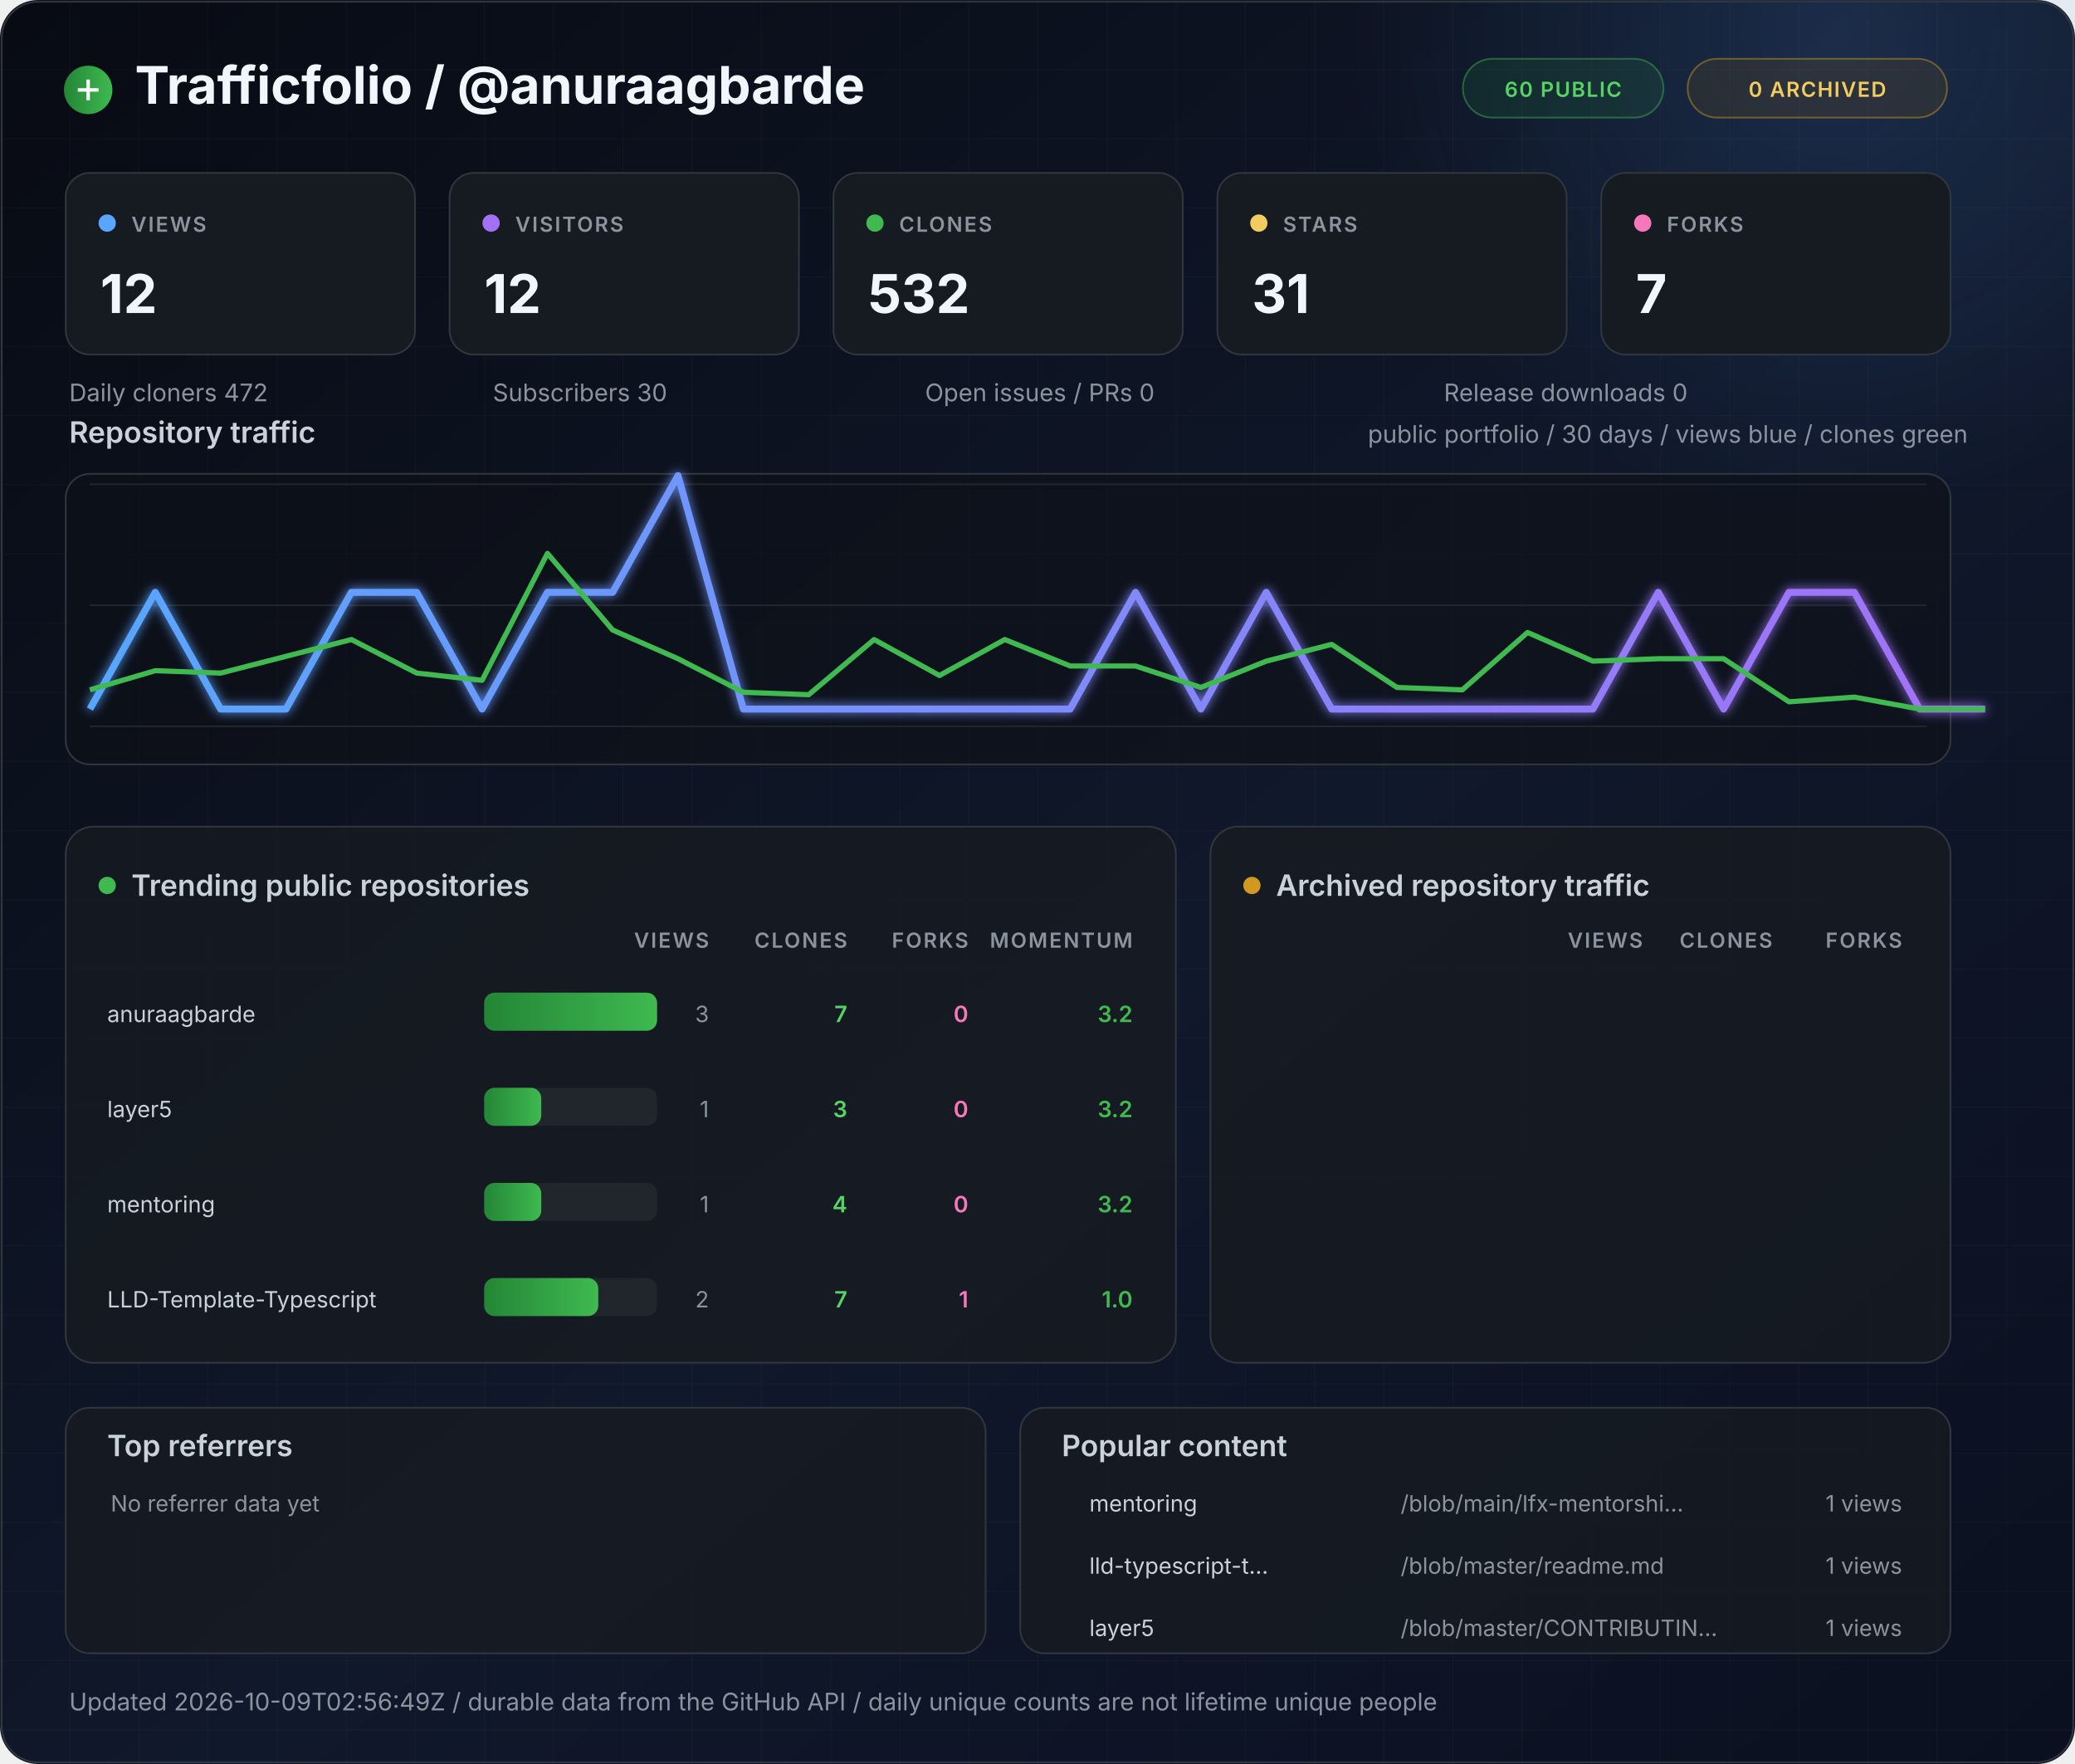
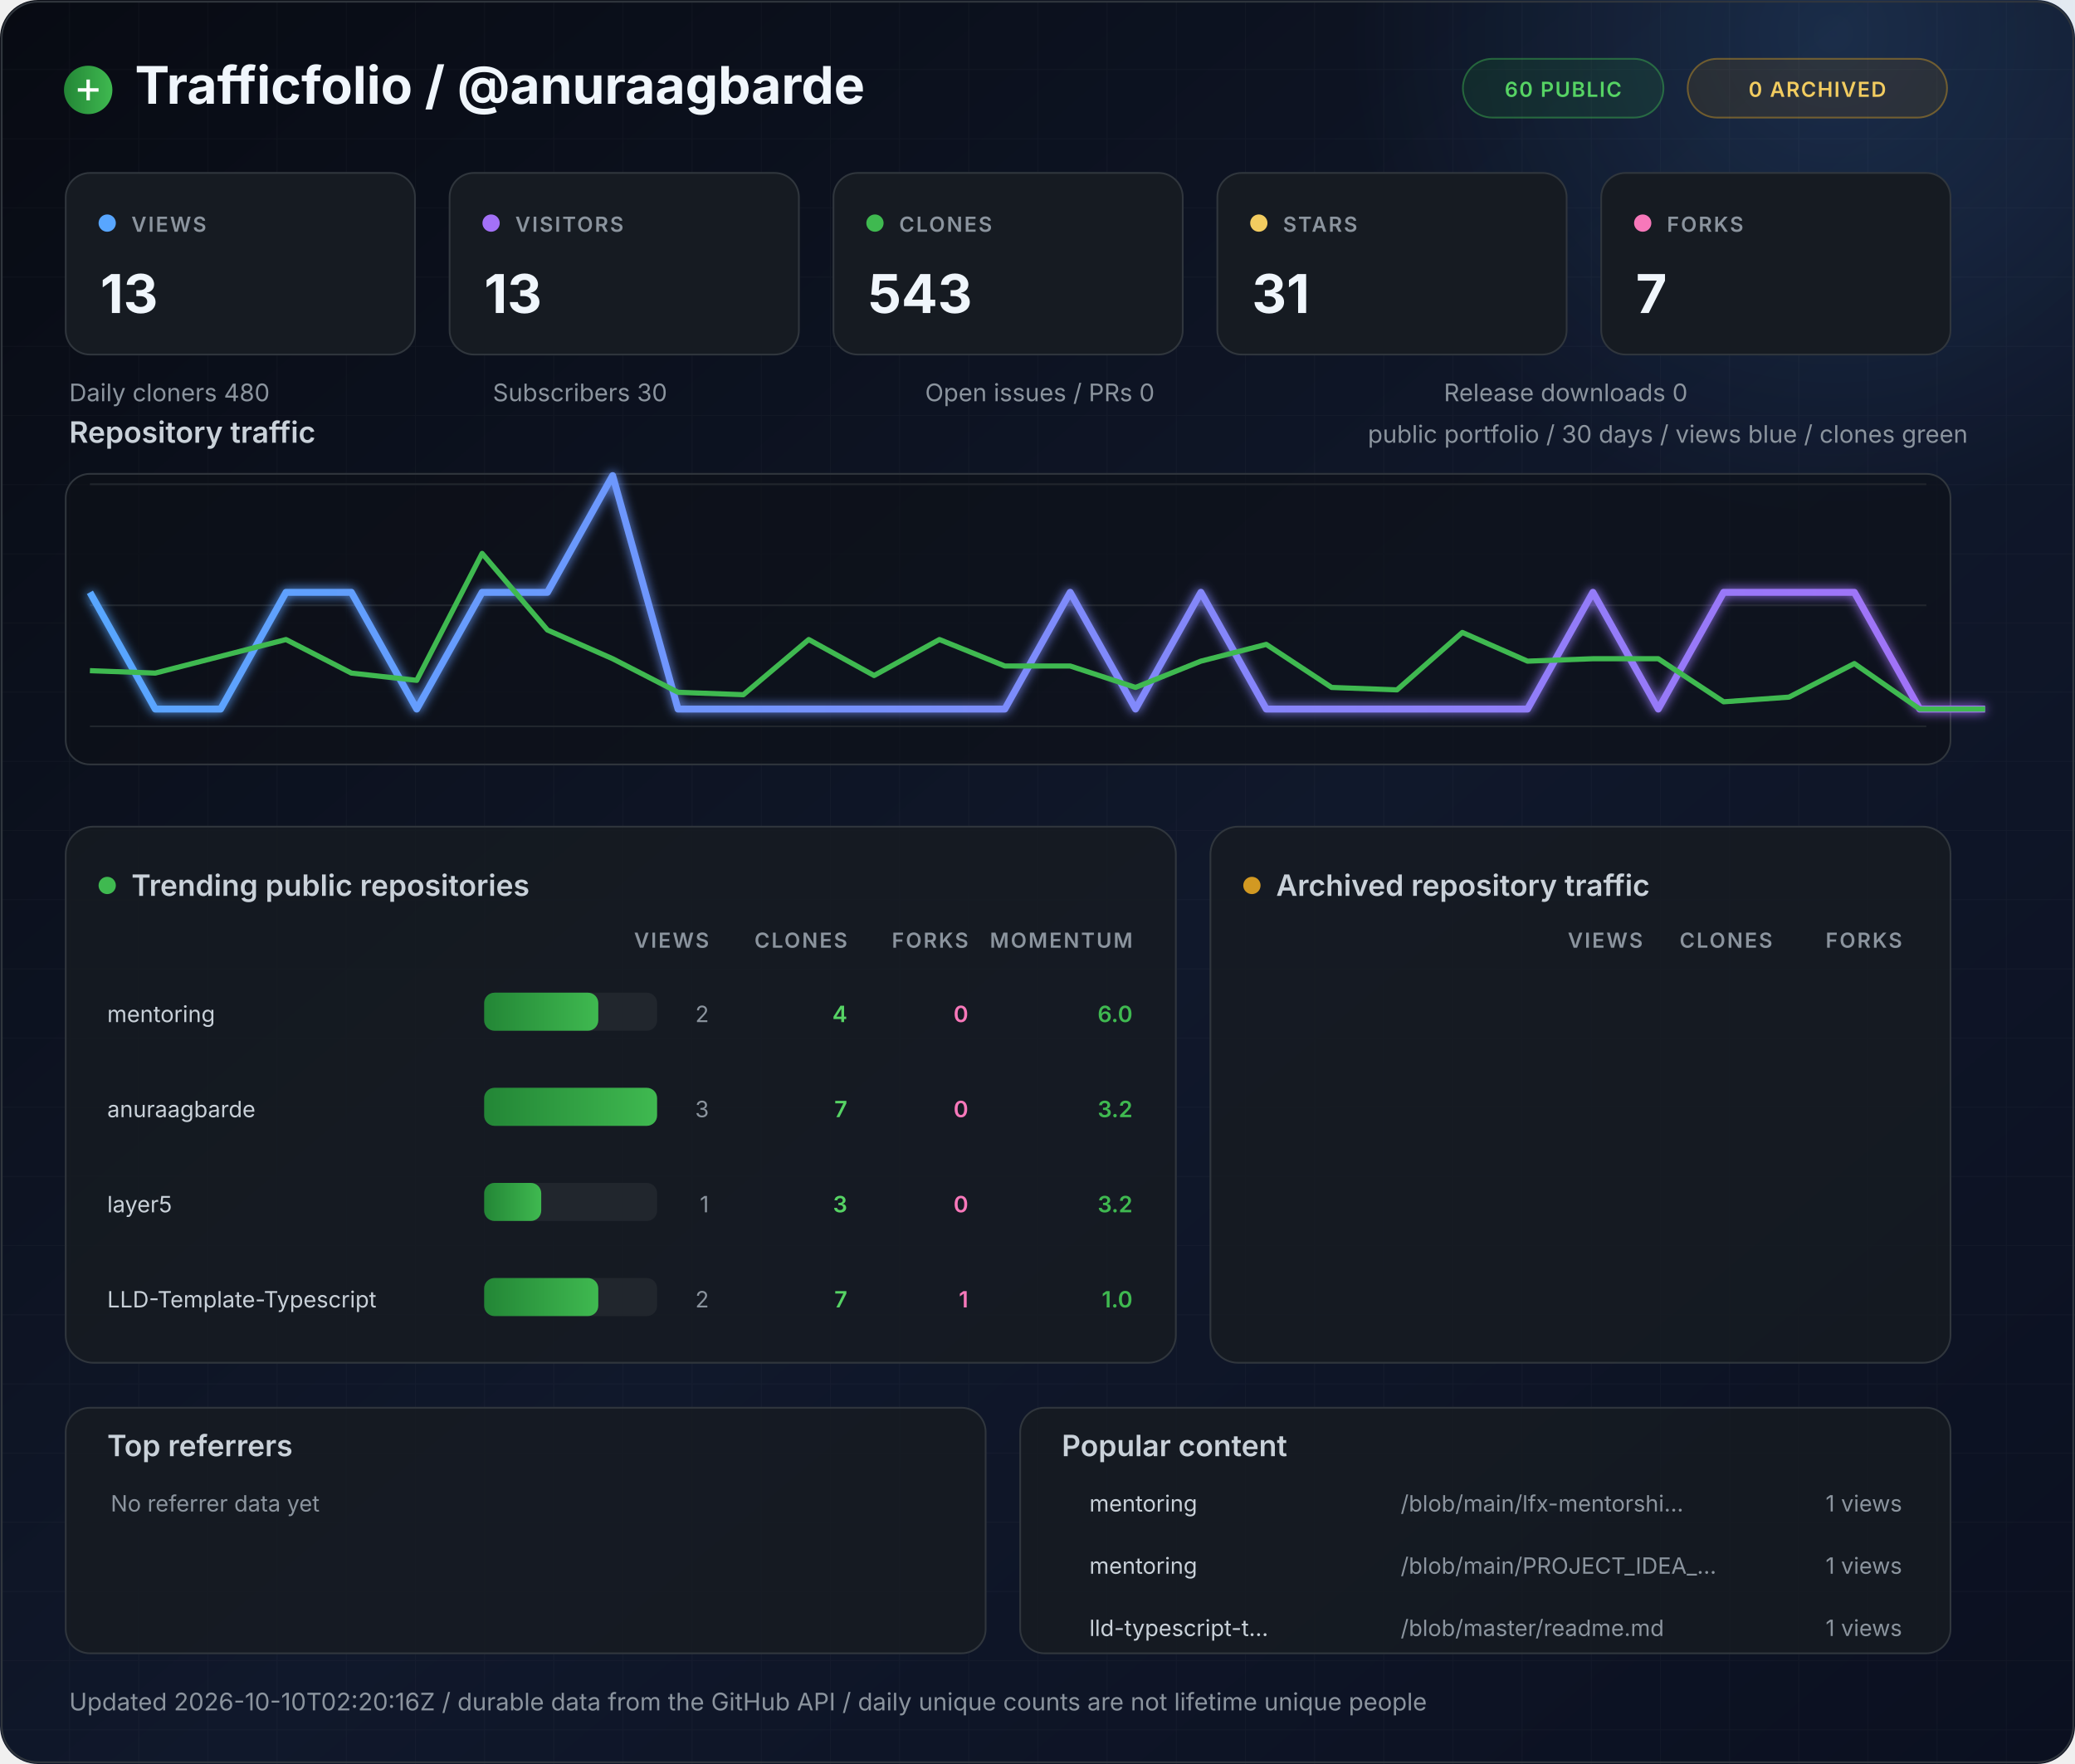
<svg xmlns="http://www.w3.org/2000/svg" width="1200" height="1020" viewBox="0 0 1200 1020" role="img" aria-label="Trafficfolio GitHub analytics dashboard for anuraagbarde">
  <defs>
    <linearGradient id="bg" x1="0" y1="0" x2="1" y2="1">
      <stop stop-color="#080b13" />
      <stop offset=".55" stop-color="#10182b" />
      <stop offset="1" stop-color="#0b1020" />
    </linearGradient>
    <linearGradient id="line" x1="0" y1="0" x2="1" y2="0">
      <stop stop-color="#58a6ff" />
      <stop offset="1" stop-color="#a371f7" />
    </linearGradient>
    <linearGradient id="bar" x1="0" y1="0" x2="1" y2="0">
      <stop stop-color="#238636" />
      <stop offset="1" stop-color="#3fb950" />
    </linearGradient>
    <linearGradient id="archiveBar" x1="0" y1="0" x2="1" y2="0">
      <stop stop-color="#9e6a03" />
      <stop offset="1" stop-color="#f2cc60" />
    </linearGradient>
    <radialGradient id="ambient">
      <stop stop-color="#58a6ff" stop-opacity=".16" />
      <stop offset="1" stop-color="#58a6ff" stop-opacity="0" />
    </radialGradient>
    <pattern id="grid" width="40" height="40" patternUnits="userSpaceOnUse">
      <path d="M40 0H0V40" fill="none" stroke="#ffffff" stroke-opacity=".025" />
    </pattern>
    <filter id="glow">
      <feGaussianBlur stdDeviation="3" result="b" />
      <feMerge>
        <feMergeNode in="b" />
        <feMergeNode in="SourceGraphic" />
      </feMerge>
    </filter>
    <style>
    .title{font:750 30px -apple-system,BlinkMacSystemFont,"Segoe UI",sans-serif;fill:#f0f6fc}
    .subtitle{font:14px -apple-system,BlinkMacSystemFont,"Segoe UI",sans-serif;fill:#8b949e}
    .label{font:600 12px -apple-system,BlinkMacSystemFont,"Segoe UI",sans-serif;fill:#8b949e;letter-spacing:1px}
    .metric{font:700 31px -apple-system,BlinkMacSystemFont,"Segoe UI",sans-serif;fill:#f0f6fc}
    .section{font:600 17px -apple-system,BlinkMacSystemFont,"Segoe UI",sans-serif;fill:#c9d1d9}
    .repo,.value,.trend,.archive,.clone,.fork{font:13px -apple-system,BlinkMacSystemFont,"Segoe UI",sans-serif;fill:#c9d1d9}
    .value{fill:#8b949e} .trend{fill:#3fb950;font-weight:600} .archive{fill:#d29922}
    .clone{fill:#56d364;font-weight:600} .fork{fill:#f778ba;font-weight:600}
    .pill{font:600 12px -apple-system,BlinkMacSystemFont,"Segoe UI",sans-serif;letter-spacing:.7px}
  </style>
  </defs>
  <rect width="1200" height="1020" rx="22" fill="url(#bg)" />
  <rect width="1200" height="1020" rx="22" fill="url(#grid)" />
  <circle cx="1060" cy="20" r="280" fill="url(#ambient)" />
  <rect x="1" y="1" width="1198" height="1018" rx="21" fill="none" stroke="#30363d" />
  <circle cx="51" cy="52" r="14" fill="url(#bar)" />
  <path d="M45 52h12M51 46v12" stroke="#fff" stroke-width="2" />
  <text x="78" y="60" class="title">Trafficfolio / @anuraagbarde</text>
  <rect x="846" y="34" width="116" height="34" rx="17" fill="#238636" fill-opacity=".16" stroke="#3fb950" stroke-opacity=".45" />
  <text x="904" y="56" text-anchor="middle" class="pill" fill="#56d364">60 PUBLIC</text>
  <rect x="976" y="34" width="150" height="34" rx="17" fill="#9e6a03" fill-opacity=".14" stroke="#d29922" stroke-opacity=".45" />
  <text x="1051" y="56" text-anchor="middle" class="pill" fill="#f2cc60">0 ARCHIVED</text>
  <rect x="38" y="100" width="202" height="105" rx="14" fill="#161b22" stroke="#30363d" />
  <circle cx="62" cy="129" r="5" fill="#58a6ff" />
  <text x="76" y="134" class="label">VIEWS</text>
-   <text x="58" y="181" class="metric">12</text>
+   <text x="58" y="181" class="metric">13</text>
  <rect x="260" y="100" width="202" height="105" rx="14" fill="#161b22" stroke="#30363d" />
  <circle cx="284" cy="129" r="5" fill="#a371f7" />
  <text x="298" y="134" class="label">VISITORS</text>
-   <text x="280" y="181" class="metric">12</text>
+   <text x="280" y="181" class="metric">13</text>
  <rect x="482" y="100" width="202" height="105" rx="14" fill="#161b22" stroke="#30363d" />
  <circle cx="506" cy="129" r="5" fill="#3fb950" />
  <text x="520" y="134" class="label">CLONES</text>
-   <text x="502" y="181" class="metric">532</text>
+   <text x="502" y="181" class="metric">543</text>
  <rect x="704" y="100" width="202" height="105" rx="14" fill="#161b22" stroke="#30363d" />
  <circle cx="728" cy="129" r="5" fill="#f2cc60" />
  <text x="742" y="134" class="label">STARS</text>
  <text x="724" y="181" class="metric">31</text>
  <rect x="926" y="100" width="202" height="105" rx="14" fill="#161b22" stroke="#30363d" />
  <circle cx="950" cy="129" r="5" fill="#f778ba" />
  <text x="964" y="134" class="label">FORKS</text>
  <text x="946" y="181" class="metric">7</text>
-   <text x="40" y="232" class="subtitle">Daily cloners 472</text>
+   <text x="40" y="232" class="subtitle">Daily cloners 480</text>
  <text x="285" y="232" class="subtitle">Subscribers 30</text>
  <text x="535" y="232" class="subtitle">Open issues / PRs 0</text>
  <text x="835" y="232" class="subtitle">Release downloads 0</text>
  <text x="40" y="256" class="section">Repository traffic</text>
  <text x="1138" y="256" text-anchor="end" class="subtitle">public portfolio / 30 days / views blue / clones green</text>
  <rect x="38" y="274" width="1090" height="168" rx="14" fill="#0d1117" fill-opacity=".62" stroke="#30363d" />
  <line x1="52" y1="420" x2="1114" y2="420" stroke="#21262d" />
  <line x1="52" y1="350" x2="1114" y2="350" stroke="#21262d" />
  <line x1="52" y1="280" x2="1114" y2="280" stroke="#21262d" />
-   <polyline points="52.0,410.0 89.8,342.5 127.6,410.0 165.4,410.0 203.2,342.5 241.0,342.5 278.8,410.0 316.6,342.5 354.3,342.5 392.1,275.0 429.9,410.0 467.7,410.0 505.5,410.0 543.3,410.0 581.1,410.0 618.9,410.0 656.7,342.5 694.5,410.0 732.3,342.5 770.1,410.0 807.9,410.0 845.7,410.0 883.4,410.0 921.2,410.0 959.0,342.5 996.8,410.0 1034.6,342.5 1072.4,342.5 1110.2,410.0 1148.0,410.0" fill="none" stroke="url(#line)" stroke-width="4" stroke-linejoin="round" filter="url(#glow)" />
-   <polyline points="52.0,398.9 89.8,387.8 127.6,389.2 165.4,379.5 203.2,369.8 241.0,389.2 278.8,393.4 316.6,320.0 354.3,364.3 392.1,380.9 429.9,400.3 467.7,401.7 505.5,369.8 543.3,390.6 581.1,369.8 618.9,385.1 656.7,385.1 694.5,397.5 732.3,382.3 770.1,372.6 807.9,397.5 845.7,398.9 883.4,365.7 921.2,382.3 959.0,380.9 996.8,380.9 1034.6,405.8 1072.4,403.1 1110.2,410.0 1148.0,410.0" fill="none" stroke="#3fb950" stroke-width="3" stroke-linejoin="round" />
+   <polyline points="52.0,342.5 89.8,410.0 127.6,410.0 165.4,342.5 203.2,342.5 241.0,410.0 278.8,342.5 316.6,342.5 354.3,275.0 392.1,410.0 429.9,410.0 467.7,410.0 505.5,410.0 543.3,410.0 581.1,410.0 618.9,342.5 656.7,410.0 694.5,342.5 732.3,410.0 770.1,410.0 807.9,410.0 845.7,410.0 883.4,410.0 921.2,342.5 959.0,410.0 996.8,342.5 1034.6,342.5 1072.4,342.5 1110.2,410.0 1148.0,410.0" fill="none" stroke="url(#line)" stroke-width="4" stroke-linejoin="round" filter="url(#glow)" />
+   <polyline points="52.0,387.8 89.8,389.2 127.6,379.5 165.4,369.8 203.2,389.2 241.0,393.4 278.8,320.0 316.6,364.3 354.3,380.9 392.1,400.3 429.9,401.7 467.7,369.8 505.5,390.6 543.3,369.8 581.1,385.1 618.9,385.1 656.7,397.5 694.5,382.3 732.3,372.6 770.1,397.5 807.9,398.9 845.7,365.7 883.4,382.3 921.2,380.9 959.0,380.9 996.8,405.8 1034.6,403.1 1072.4,383.7 1110.2,410.0 1148.0,410.0" fill="none" stroke="#3fb950" stroke-width="3" stroke-linejoin="round" />
  <rect x="38" y="478" width="642" height="310" rx="16" fill="#161b22" fill-opacity=".82" stroke="#30363d" />
  <circle cx="62" cy="512" r="5" fill="#3fb950" />
  <text x="76" y="518" class="section">Trending public repositories</text>
  <text x="410" y="548" text-anchor="end" class="label">VIEWS</text>
  <text x="490" y="548" text-anchor="end" class="label">CLONES</text>
  <text x="560" y="548" text-anchor="end" class="label">FORKS</text>
  <text x="655" y="548" text-anchor="end" class="label">MOMENTUM</text>
-   <text x="62" y="591" class="repo">anuraagbarde</text>
+   <text x="62" y="591" class="repo">mentoring</text>
  <rect x="280" y="574" width="100" height="22" rx="6" fill="#21262d" />
-   <rect x="280" y="574" width="100" height="22" rx="6" fill="url(#bar)" />
-   <text x="410" y="591" text-anchor="end" class="value">3</text>
-   <text x="490" y="591" text-anchor="end" class="clone">7</text>
+   <rect x="280" y="574" width="66" height="22" rx="6" fill="url(#bar)" />
+   <text x="410" y="591" text-anchor="end" class="value">2</text>
+   <text x="490" y="591" text-anchor="end" class="clone">4</text>
  <text x="560" y="591" text-anchor="end" class="fork">0</text>
-   <text x="655" y="591" text-anchor="end" class="trend">3.2</text>
-   <text x="62" y="646" class="repo">layer5</text>
+   <text x="655" y="591" text-anchor="end" class="trend">6.0</text>
+   <text x="62" y="646" class="repo">anuraagbarde</text>
  <rect x="280" y="629" width="100" height="22" rx="6" fill="#21262d" />
-   <rect x="280" y="629" width="33" height="22" rx="6" fill="url(#bar)" />
-   <text x="410" y="646" text-anchor="end" class="value">1</text>
-   <text x="490" y="646" text-anchor="end" class="clone">3</text>
+   <rect x="280" y="629" width="100" height="22" rx="6" fill="url(#bar)" />
+   <text x="410" y="646" text-anchor="end" class="value">3</text>
+   <text x="490" y="646" text-anchor="end" class="clone">7</text>
  <text x="560" y="646" text-anchor="end" class="fork">0</text>
  <text x="655" y="646" text-anchor="end" class="trend">3.2</text>
-   <text x="62" y="701" class="repo">mentoring</text>
+   <text x="62" y="701" class="repo">layer5</text>
  <rect x="280" y="684" width="100" height="22" rx="6" fill="#21262d" />
  <rect x="280" y="684" width="33" height="22" rx="6" fill="url(#bar)" />
  <text x="410" y="701" text-anchor="end" class="value">1</text>
-   <text x="490" y="701" text-anchor="end" class="clone">4</text>
+   <text x="490" y="701" text-anchor="end" class="clone">3</text>
  <text x="560" y="701" text-anchor="end" class="fork">0</text>
  <text x="655" y="701" text-anchor="end" class="trend">3.2</text>
  <text x="62" y="756" class="repo">LLD-Template-Typescript</text>
  <rect x="280" y="739" width="100" height="22" rx="6" fill="#21262d" />
  <rect x="280" y="739" width="66" height="22" rx="6" fill="url(#bar)" />
  <text x="410" y="756" text-anchor="end" class="value">2</text>
  <text x="490" y="756" text-anchor="end" class="clone">7</text>
  <text x="560" y="756" text-anchor="end" class="fork">1</text>
  <text x="655" y="756" text-anchor="end" class="trend">1.0</text>
  <rect x="700" y="478" width="428" height="310" rx="16" fill="#161b22" fill-opacity=".82" stroke="#30363d" />
  <circle cx="724" cy="512" r="5" fill="#d29922" />
  <text x="738" y="518" class="section">Archived repository traffic</text>
  <text x="950" y="548" text-anchor="end" class="label">VIEWS</text>
  <text x="1025" y="548" text-anchor="end" class="label">CLONES</text>
  <text x="1100" y="548" text-anchor="end" class="label">FORKS</text>
  <rect x="38" y="814" width="532" height="142" rx="14" fill="#161b22" fill-opacity=".82" stroke="#30363d" />
  <text x="62" y="842" class="section">Top referrers</text>
  <text x="64" y="874" class="value">No referrer data yet</text>
  <rect x="590" y="814" width="538" height="142" rx="14" fill="#161b22" fill-opacity=".82" stroke="#30363d" />
  <text x="614" y="842" class="section">Popular content</text>
  <text x="630" y="874" class="repo">mentoring</text>
  <text x="810" y="874" class="value">/blob/main/lfx-mentorshi...</text>
  <text x="1100" y="874" text-anchor="end" class="value">1 views</text>
-   <text x="630" y="910" class="repo">lld-typescript-t...</text>
-   <text x="810" y="910" class="value">/blob/master/readme.md</text>
+   <text x="630" y="910" class="repo">mentoring</text>
+   <text x="810" y="910" class="value">/blob/main/PROJECT_IDEA_...</text>
  <text x="1100" y="910" text-anchor="end" class="value">1 views</text>
-   <text x="630" y="946" class="repo">layer5</text>
-   <text x="810" y="946" class="value">/blob/master/CONTRIBUTIN...</text>
+   <text x="630" y="946" class="repo">lld-typescript-t...</text>
+   <text x="810" y="946" class="value">/blob/master/readme.md</text>
  <text x="1100" y="946" text-anchor="end" class="value">1 views</text>
-   <text x="40" y="989" class="subtitle">Updated 2026-10-09T02:56:49Z / durable data from the GitHub API / daily unique counts are not lifetime unique people</text>
+   <text x="40" y="989" class="subtitle">Updated 2026-10-10T02:20:16Z / durable data from the GitHub API / daily unique counts are not lifetime unique people</text>
</svg>
